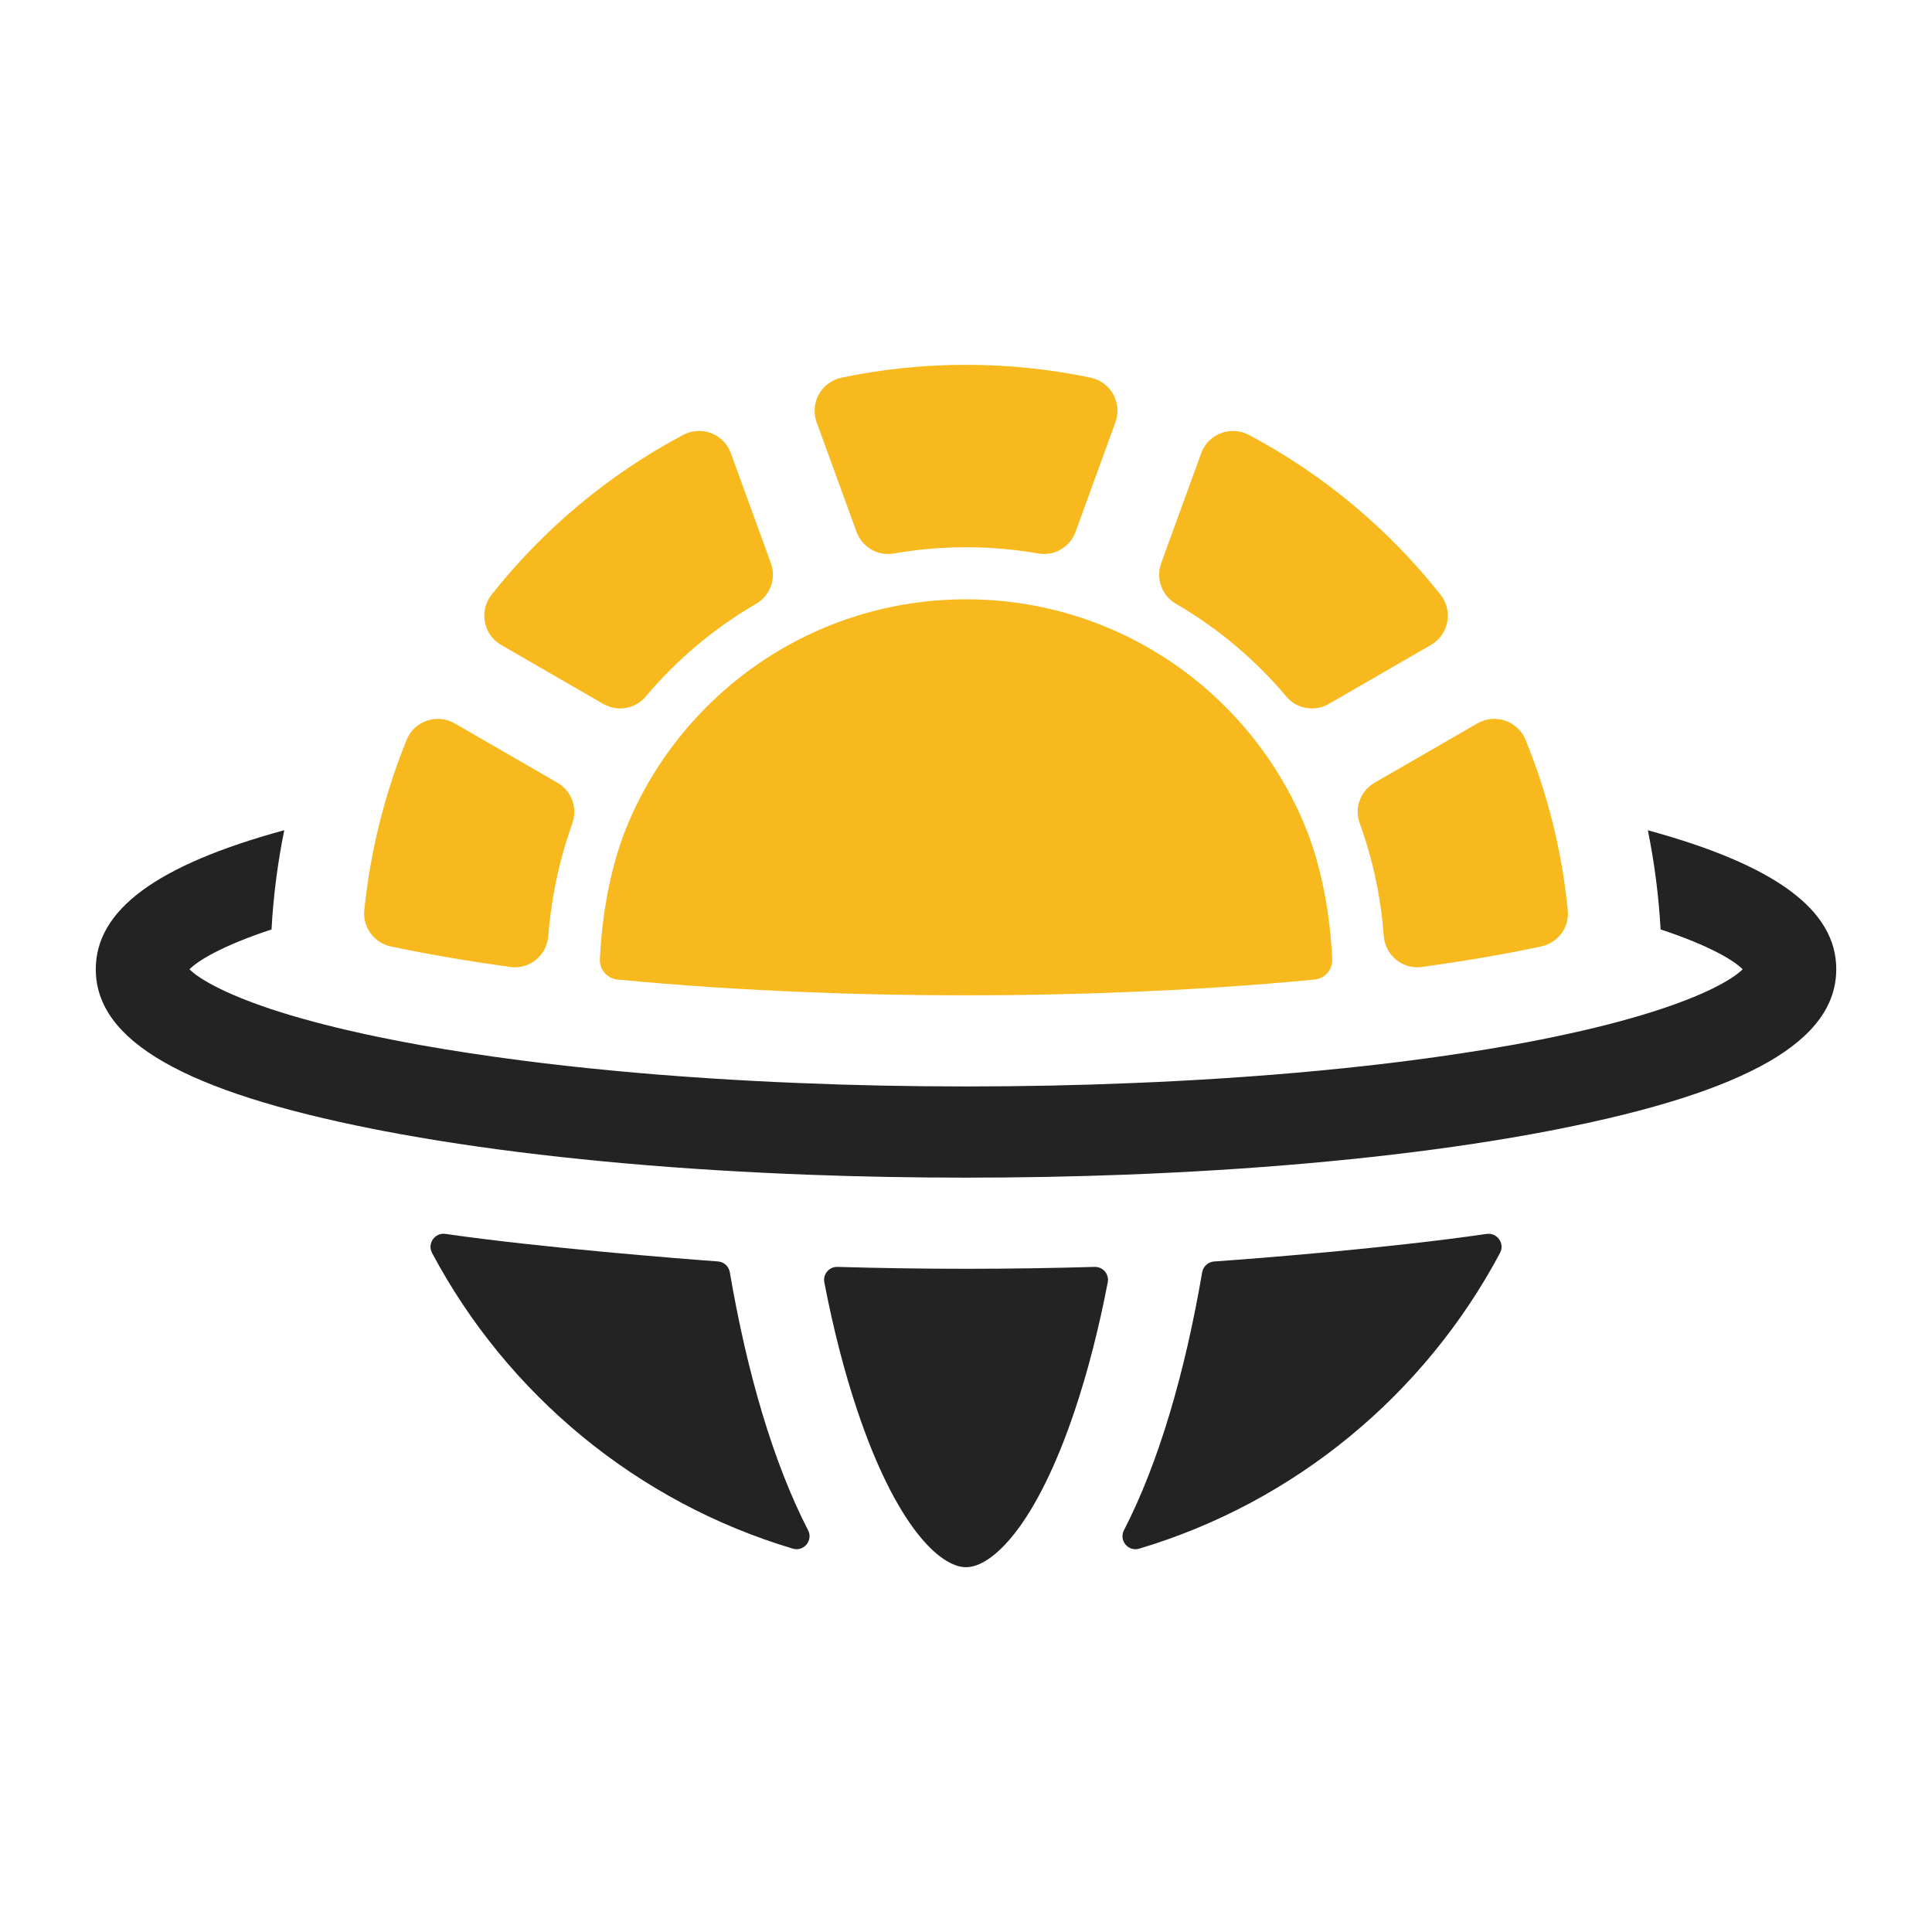
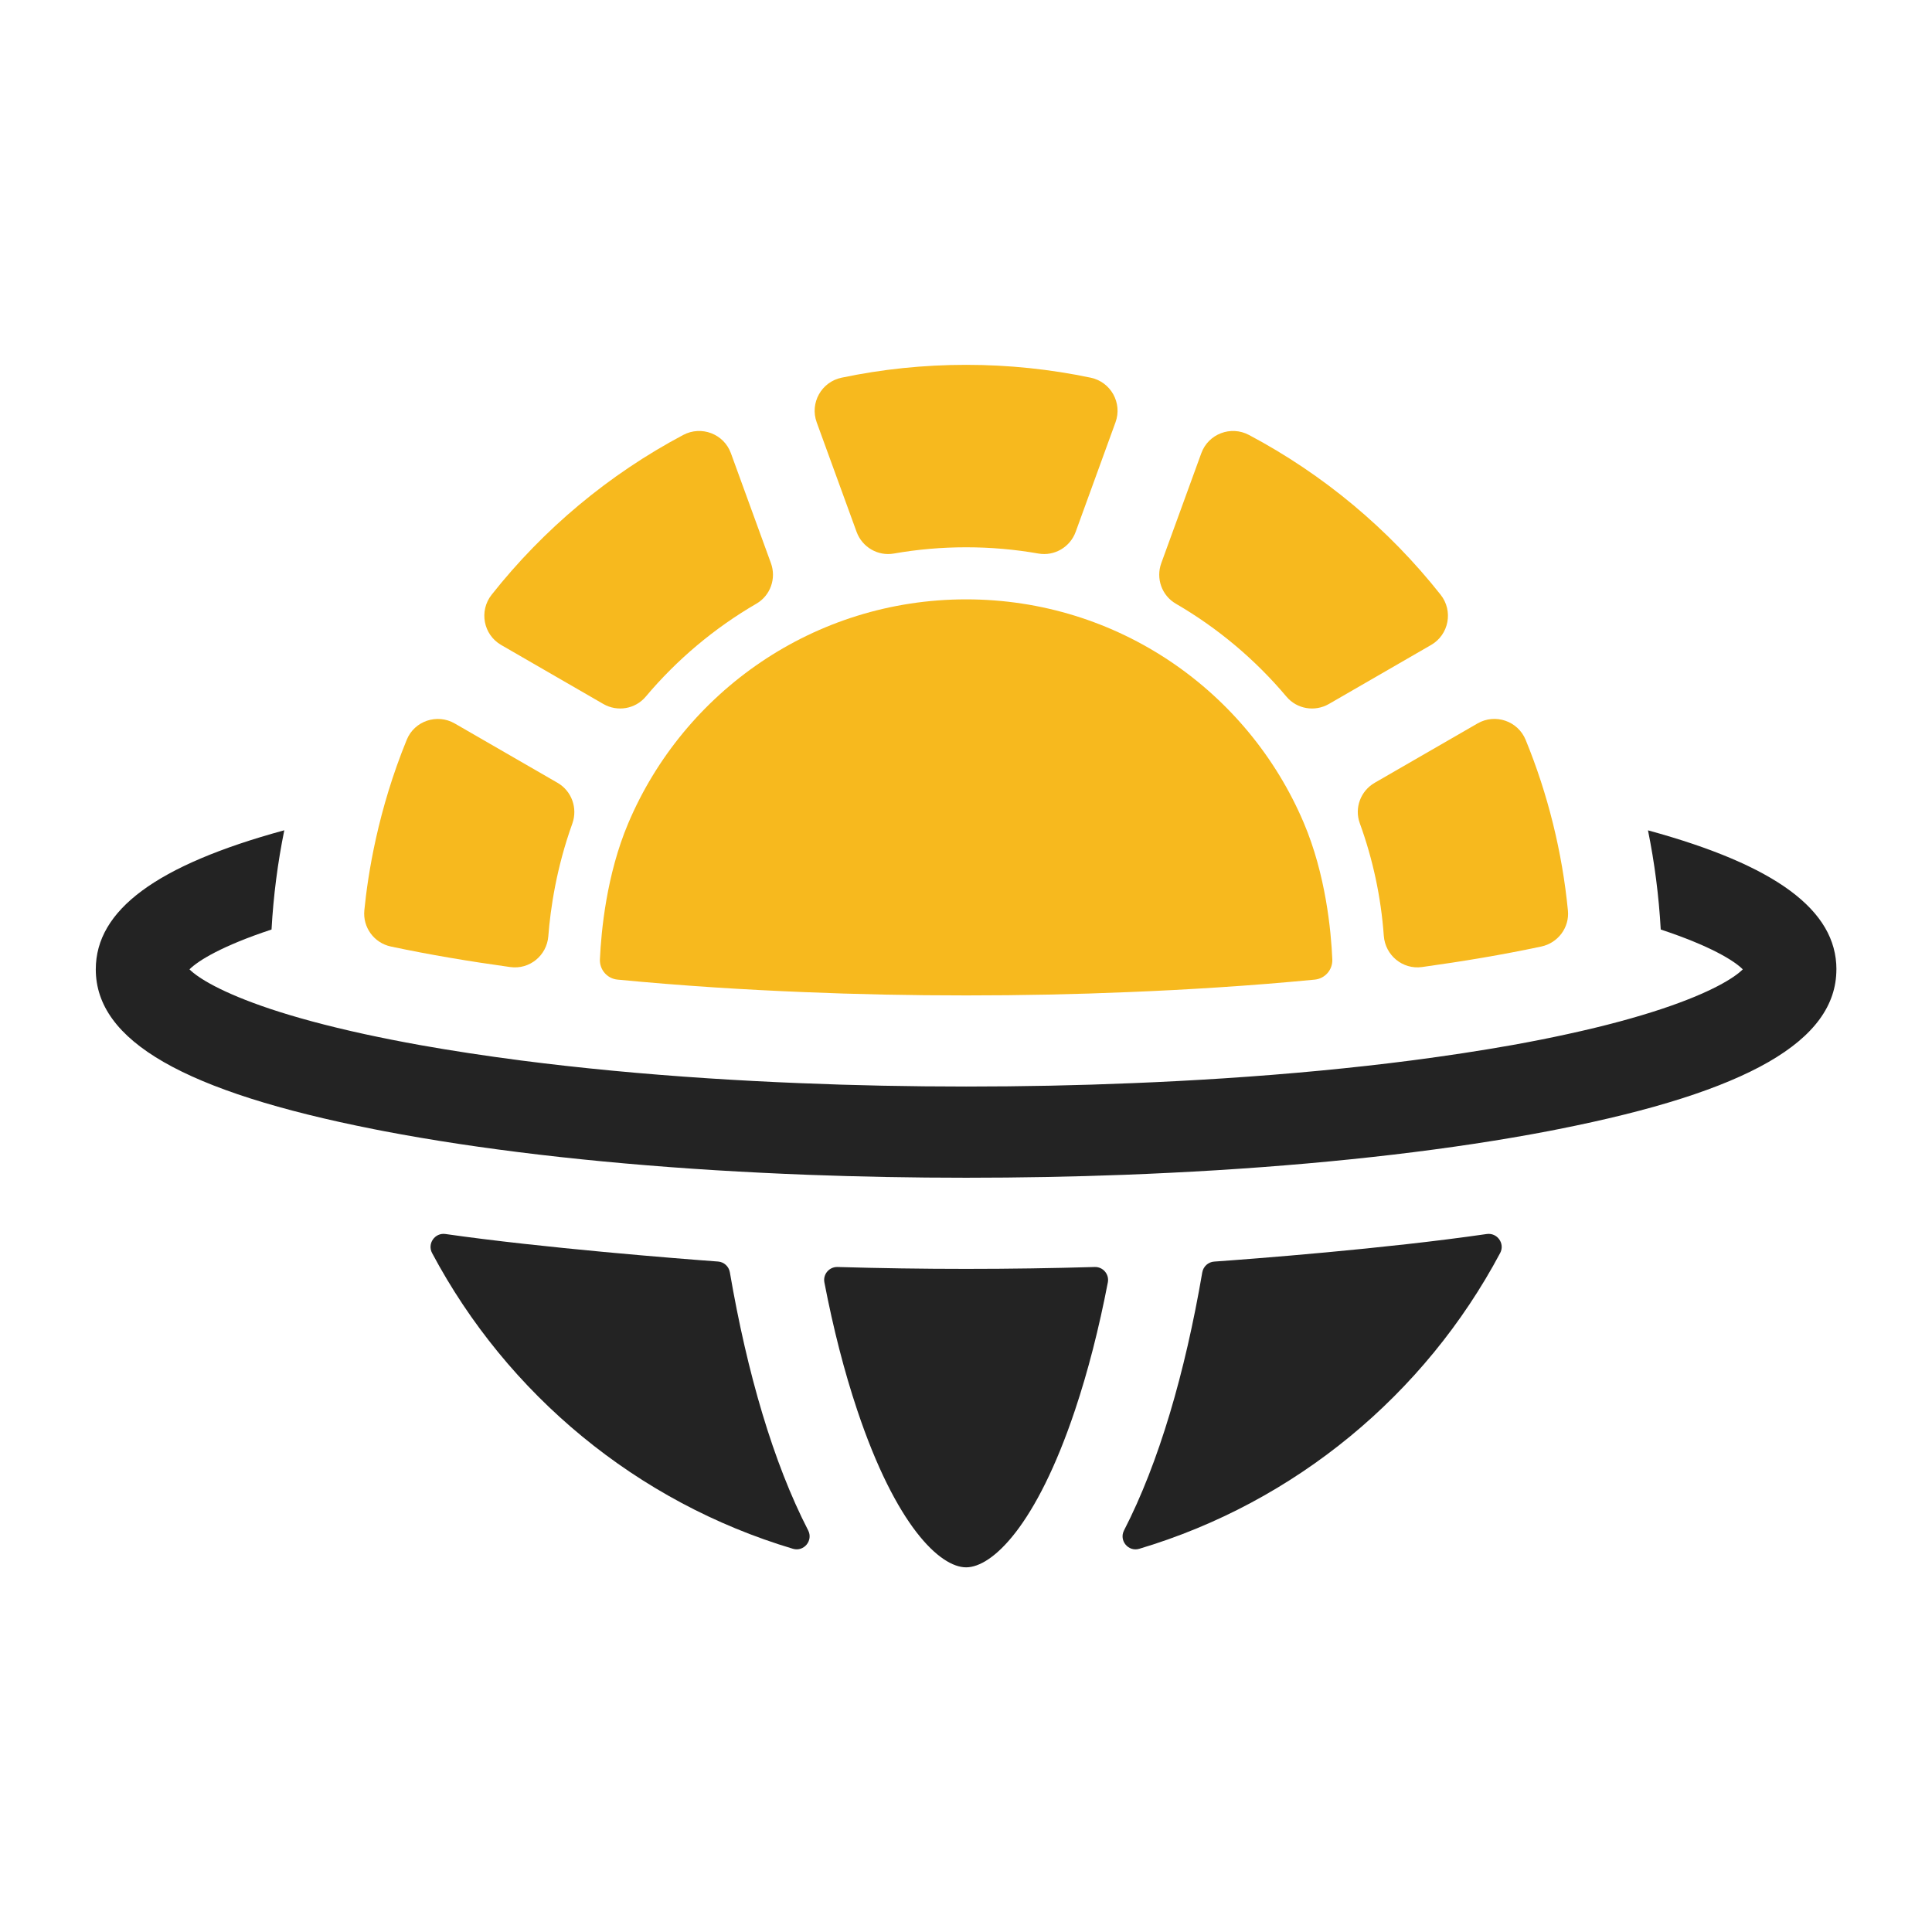
- <svg xmlns="http://www.w3.org/2000/svg" id="Capa_1" data-name="Capa 1" viewBox="0 0 1080 1080">
+ <svg xmlns="http://www.w3.org/2000/svg" id="Capa_1" data-name="Capa 1" viewBox="0 0 50 50">
  <defs>
    <style>
      .cls-1 {
        fill: #f7b91e;
      }

      .cls-1, .cls-2 {
        stroke-width: 0px;
      }

      .cls-2 {
        fill: #232323;
      }
    </style>
  </defs>
-   <path class="cls-2" d="m1026.47,541.83c0,40-49.43,68.39-155.56,89.36-1.71.33-3.42.69-5.17,1.02-53.4,10.23-116.84,17.65-185.84,21.91-16.85,1.02-34.03,1.89-51.5,2.55-28.83,1.09-58.38,1.64-88.37,1.64s-59.55-.55-88.41-1.64c-17.47-.66-34.65-1.53-51.5-2.55-68.97-4.26-132.41-11.68-185.81-21.91-1.75-.33-3.49-.69-5.21-1.02-106.13-20.97-155.56-49.36-155.56-89.36,0-33.05,33.74-58.2,105.37-77.74-3.68,18.09-6.08,36.58-7.13,55.47-27.73,9.17-41.06,17.43-45.86,22.27,4.77,4.81,17.91,13,45.21,22.13,13.79,4.59,31.16,9.39,52.89,14.12,9.43,2.04,19.65,4.08,30.79,6.08,17.76,3.17,36.69,6.04,56.53,8.62,32.65,4.22,67.81,7.57,104.64,9.97,16.74,1.09,33.81,2,51.17,2.69,30.28,1.27,61.4,1.89,92.89,1.89s62.57-.62,92.85-1.89c17.36-.69,34.43-1.6,51.17-2.69,36.83-2.4,72.03-5.75,104.64-9.97,19.84-2.58,38.76-5.46,56.53-8.62,11.14-2,21.4-4.04,30.86-6.12,21.69-4.7,39.09-9.54,52.85-14.12,27.3-9.1,40.44-17.29,45.21-22.09-4.8-4.84-18.13-13.1-45.86-22.27-1.06-18.85-3.46-37.38-7.13-55.43,71.59,19.54,105.33,44.66,105.33,77.71Z" />
-   <path class="cls-2" d="m443.23,865.71c-87.24-26.02-159.71-86.32-201.71-165.31-2.79-5.25,1.57-11.48,7.46-10.64,54.2,7.78,130.91,13.82,152.38,15.39,3.34.24,6.05,2.75,6.61,6.05,9.61,56.12,24.25,106.37,43.76,144.22,2.92,5.66-2.39,12.11-8.5,10.29Z" />
-   <path class="cls-2" d="m611.89,708.2c4.64-.14,8.23,4.05,7.35,8.61-4.97,25.8-11.11,49.77-18.33,71.33-21.73,64.9-46.37,87.94-60.89,87.94s-39.2-23.04-60.89-87.94c-7.22-21.56-13.36-45.53-18.33-71.33-.88-4.56,2.71-8.74,7.36-8.61,23.51.69,47.6,1.06,71.87,1.06s48.38-.37,71.87-1.06Z" />
-   <path class="cls-2" d="m838.53,700.39c-42.04,78.99-114.47,139.3-201.74,165.33-6.1,1.82-11.42-4.63-8.5-10.29,19.5-37.85,34.12-88.09,43.73-144.2.57-3.31,3.3-5.82,6.65-6.05,21.12-1.49,95.59-7.16,152.34-15.41,5.91-.86,10.33,5.36,7.52,10.63Z" />
-   <g>
-     <path class="cls-1" d="m744.71,536.26c.25,5.79-4.06,10.75-9.82,11.31-17.5,1.69-35.6,3.16-54.15,4.35-16.74,1.09-33.52,1.97-50.01,2.62-29.12,1.24-59.62,1.86-90.7,1.86s-61.62-.62-90.85-1.86c-16.38-.66-33.16-1.53-49.9-2.62-18.54-1.22-36.61-2.67-54.12-4.36-5.77-.55-10.08-5.53-9.83-11.32.71-15.91,3.71-47.42,15.82-76.04,31.12-73.56,103.98-125.18,188.88-125.18s157.53,51.47,188.71,124.86c12.31,28.96,15.29,60.47,15.97,76.37Z" />
-     <path class="cls-1" d="m285.27,540.56c-22.89-3.19-44.78-6.82-66.79-11.49-9.37-1.99-15.77-10.7-14.83-20.23,2-20.21,7.57-55.89,23.72-95.38,4.3-10.52,16.99-14.74,26.83-9.06l57.44,33.16c7.94,4.58,11.36,14.19,8.26,22.82-8.92,24.83-12.23,47.55-13.41,62.91-.83,10.8-10.49,18.75-21.22,17.26Z" />
-     <path class="cls-1" d="m422.8,337.43c-23.52,13.66-44.45,31.28-61.87,51.98-5.85,6.95-15.87,8.62-23.73,4.07l-57.06-32.96c-9.98-5.76-12.48-19.04-5.34-28.08,29-36.69,65.47-67.23,107.1-89.32,10.14-5.38,22.71-.6,26.64,10.19l22.38,61.47c3.1,8.52-.27,18.1-8.11,22.65Z" />
-     <path class="cls-1" d="m623.53,236.03l-22.27,61.25c-3.11,8.54-11.87,13.7-20.82,12.13-13.12-2.3-26.62-3.5-40.41-3.5s-27.29,1.2-40.41,3.5c-8.95,1.57-17.71-3.59-20.82-12.12l-22.3-61.23c-3.93-10.8,2.63-22.57,13.88-24.94,22.47-4.72,45.77-7.19,69.65-7.19s47.14,2.48,69.61,7.18c11.25,2.35,17.82,14.13,13.89,24.93Z" />
-     <path class="cls-1" d="m799.91,360.52l-57.09,32.97c-7.86,4.54-17.89,2.87-23.73-4.08-17.42-20.7-38.35-38.32-61.87-51.98-7.84-4.55-11.21-14.13-8.11-22.65l22.38-61.47c3.93-10.79,16.49-15.57,26.63-10.19,41.65,22.09,78.12,52.61,107.14,89.32,7.15,9.04,4.64,22.32-5.34,28.08Z" />
-     <path class="cls-1" d="m861.52,529.07c-21.85,4.65-43.85,8.3-66.66,11.47-10.85,1.51-20.58-6.57-21.37-17.49-1.57-21.84-6.2-43.04-13.42-62.89-3.11-8.54.46-18.07,8.33-22.61l57.48-33.17c9.88-5.7,22.54-1.41,26.88,9.13,12.41,30.21,20.48,62.79,23.65,95.49.92,9.47-5.58,18.09-14.88,20.07Z" />
+   <g transform="scale(0.0463)">
+     <path class="cls-2" d="m1026.47,541.83c0,40-49.43,68.39-155.56,89.36-1.71.33-3.42.69-5.17,1.02-53.4,10.23-116.84,17.65-185.84,21.91-16.85,1.02-34.03,1.89-51.5,2.55-28.83,1.09-58.38,1.64-88.37,1.64s-59.55-.55-88.41-1.64c-17.47-.66-34.65-1.53-51.5-2.55-68.97-4.26-132.41-11.68-185.81-21.91-1.75-.33-3.49-.69-5.21-1.02-106.13-20.97-155.56-49.36-155.56-89.36,0-33.05,33.74-58.2,105.37-77.74-3.68,18.09-6.08,36.58-7.13,55.47-27.73,9.17-41.06,17.43-45.86,22.27,4.77,4.81,17.91,13,45.21,22.13,13.79,4.59,31.16,9.39,52.89,14.12,9.43,2.04,19.65,4.08,30.79,6.08,17.76,3.17,36.69,6.04,56.53,8.62,32.65,4.22,67.81,7.57,104.64,9.97,16.74,1.09,33.81,2,51.17,2.69,30.28,1.27,61.4,1.89,92.89,1.89s62.57-.62,92.85-1.89c17.36-.69,34.43-1.6,51.17-2.69,36.83-2.4,72.03-5.75,104.64-9.97,19.84-2.58,38.76-5.46,56.53-8.62,11.14-2,21.4-4.04,30.86-6.12,21.69-4.7,39.09-9.54,52.85-14.12,27.3-9.1,40.44-17.29,45.21-22.09-4.8-4.84-18.13-13.1-45.86-22.27-1.06-18.85-3.46-37.38-7.13-55.43,71.59,19.54,105.33,44.66,105.33,77.71Z" />
+     <path class="cls-2" d="m443.23,865.71c-87.24-26.02-159.71-86.32-201.71-165.31-2.79-5.25,1.57-11.48,7.46-10.64,54.2,7.78,130.91,13.82,152.38,15.39,3.34.24,6.05,2.75,6.61,6.05,9.61,56.12,24.25,106.37,43.76,144.22,2.92,5.66-2.39,12.11-8.5,10.29Z" />
+     <path class="cls-2" d="m611.89,708.2c4.64-.14,8.23,4.05,7.35,8.61-4.97,25.8-11.11,49.77-18.33,71.33-21.73,64.9-46.37,87.94-60.89,87.94s-39.2-23.04-60.89-87.94c-7.22-21.56-13.36-45.53-18.33-71.33-.88-4.56,2.71-8.74,7.36-8.61,23.51.69,47.6,1.06,71.87,1.06s48.38-.37,71.87-1.06Z" />
+     <path class="cls-2" d="m838.53,700.39c-42.04,78.99-114.47,139.3-201.74,165.33-6.1,1.82-11.42-4.63-8.5-10.29,19.5-37.85,34.12-88.09,43.73-144.2.57-3.31,3.3-5.82,6.65-6.05,21.12-1.49,95.59-7.16,152.34-15.41,5.91-.86,10.33,5.36,7.52,10.63Z" />
+     <g>
+       <path class="cls-1" d="m744.71,536.26c.25,5.79-4.06,10.75-9.82,11.31-17.5,1.69-35.6,3.16-54.15,4.35-16.74,1.09-33.52,1.97-50.01,2.62-29.12,1.24-59.62,1.86-90.7,1.86s-61.62-.62-90.85-1.86c-16.38-.66-33.16-1.53-49.9-2.62-18.54-1.22-36.61-2.67-54.12-4.36-5.77-.55-10.08-5.53-9.83-11.32.71-15.91,3.71-47.42,15.82-76.04,31.12-73.56,103.98-125.18,188.88-125.18s157.53,51.47,188.71,124.86c12.31,28.96,15.29,60.47,15.97,76.37Z" />
+       <path class="cls-1" d="m285.27,540.56c-22.89-3.19-44.78-6.82-66.79-11.49-9.37-1.99-15.77-10.7-14.83-20.23,2-20.21,7.57-55.89,23.72-95.38,4.3-10.52,16.99-14.74,26.83-9.06l57.44,33.16c7.94,4.58,11.36,14.19,8.26,22.82-8.92,24.83-12.23,47.55-13.41,62.91-.83,10.8-10.49,18.75-21.22,17.26Z" />
+       <path class="cls-1" d="m422.8,337.43c-23.52,13.66-44.45,31.28-61.87,51.98-5.85,6.95-15.87,8.62-23.73,4.07l-57.06-32.96c-9.98-5.76-12.48-19.04-5.34-28.08,29-36.69,65.47-67.23,107.1-89.32,10.14-5.38,22.71-.6,26.64,10.19l22.38,61.47c3.1,8.52-.27,18.1-8.11,22.65Z" />
+       <path class="cls-1" d="m623.53,236.03l-22.27,61.25c-3.11,8.54-11.87,13.7-20.82,12.13-13.12-2.3-26.62-3.5-40.41-3.5s-27.29,1.2-40.41,3.5c-8.95,1.57-17.71-3.59-20.82-12.12l-22.3-61.23c-3.93-10.8,2.63-22.57,13.88-24.94,22.47-4.72,45.77-7.19,69.65-7.19s47.14,2.48,69.61,7.18c11.25,2.35,17.82,14.13,13.89,24.93Z" />
+       <path class="cls-1" d="m799.91,360.52l-57.09,32.97c-7.86,4.54-17.89,2.87-23.73-4.08-17.42-20.7-38.35-38.32-61.87-51.98-7.84-4.55-11.21-14.13-8.11-22.65l22.38-61.47c3.93-10.79,16.49-15.57,26.63-10.19,41.65,22.09,78.12,52.61,107.14,89.32,7.15,9.04,4.64,22.32-5.34,28.08Z" />
+       <path class="cls-1" d="m861.52,529.07c-21.85,4.65-43.85,8.3-66.66,11.47-10.85,1.51-20.58-6.57-21.37-17.49-1.57-21.84-6.2-43.04-13.42-62.89-3.11-8.54.46-18.07,8.33-22.61l57.48-33.17c9.88-5.7,22.54-1.41,26.88,9.13,12.41,30.21,20.48,62.79,23.65,95.49.92,9.47-5.58,18.09-14.88,20.07Z" />
+     </g>
  </g>
</svg>
